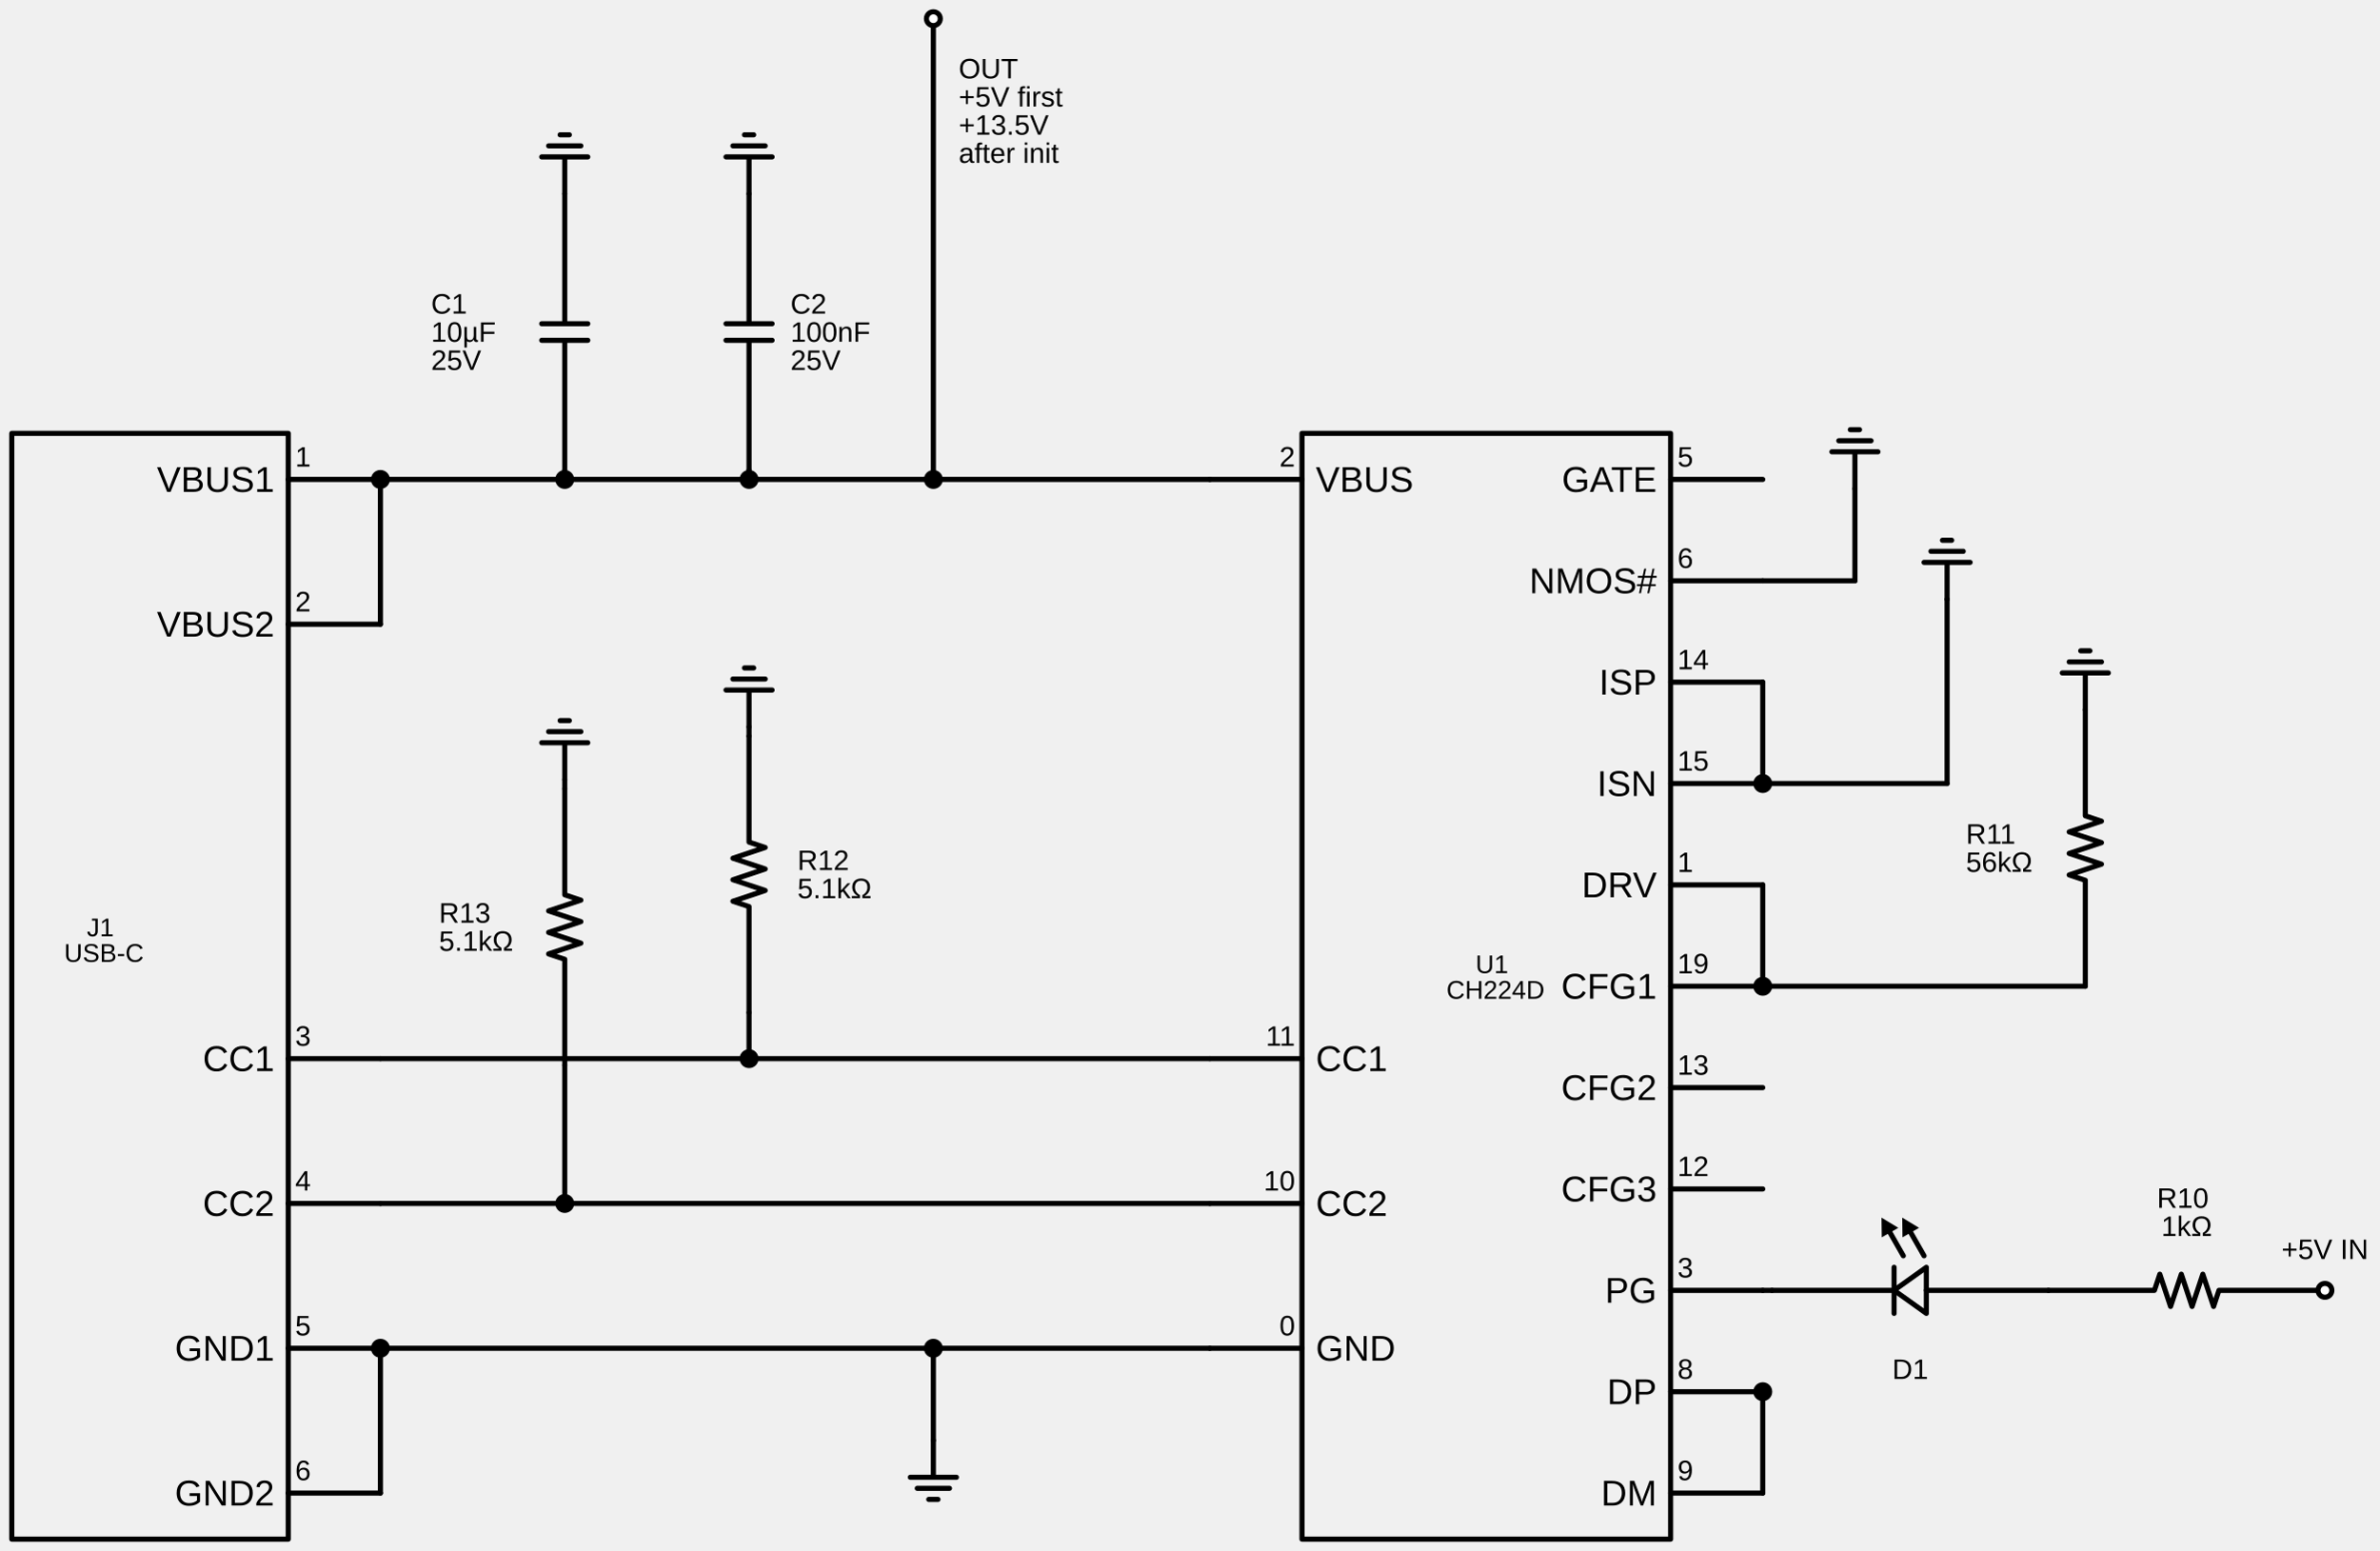
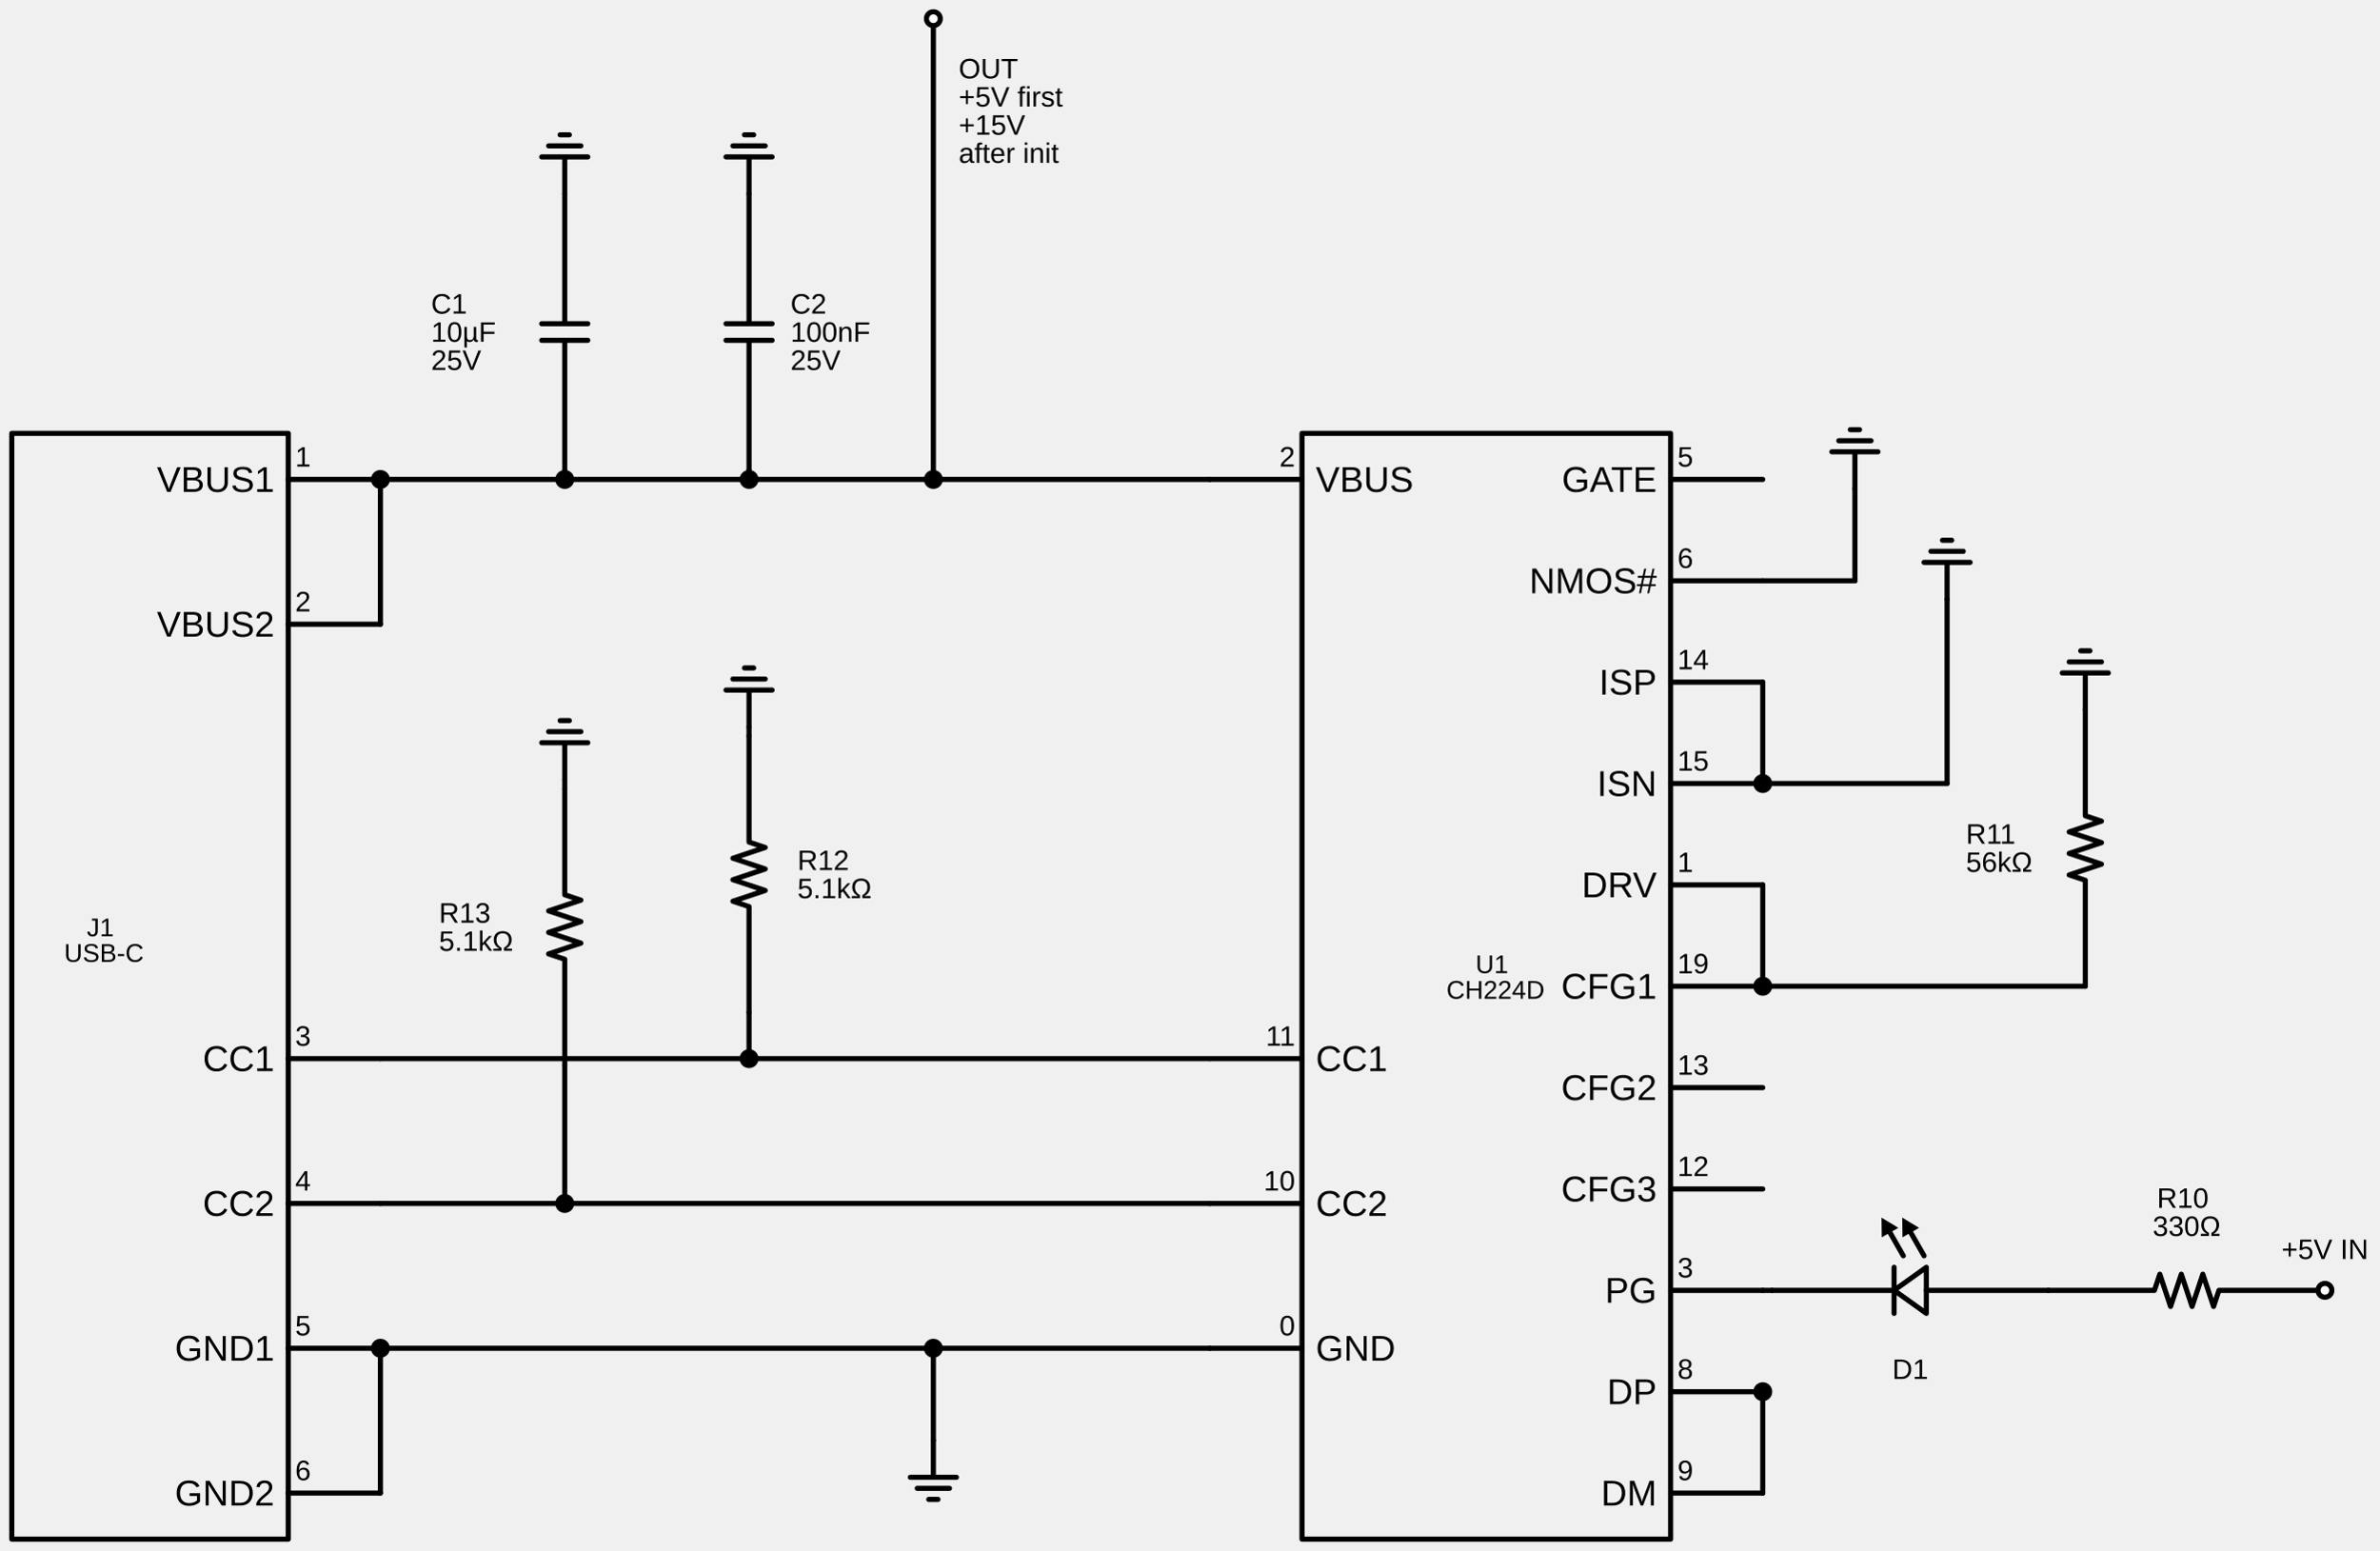
<svg xmlns="http://www.w3.org/2000/svg" xml:lang="en" height="605.9pt" width="929.333pt" viewBox="-4.6 -601.3 929.333 605.9">
  <polygon points="747.9,-88.2 735.3,-97.2 747.9,-106.2 " style="stroke:black;fill:none;stroke-width:2.0;stroke-dasharray:-;stroke-linecap:round;stroke-linejoin:round;" />
  <path d="M 0.0,-0.0 L 108.0,-0.0 L 108.0,-432.0 L 0.0,-432.0 L 0.0,-0.0" style="stroke:black;fill:none;stroke-width:2.0;stroke-dasharray:-;stroke-linecap:round;stroke-linejoin:round;" />
  <path d="M 108.0,-18.0 L 144.0,-18.0" style="stroke:black;fill:none;stroke-width:2.0;stroke-dasharray:-;stroke-linecap:round;stroke-linejoin:round;" />
  <path d="M 108.0,-74.571 L 144.0,-74.571" style="stroke:black;fill:none;stroke-width:2.0;stroke-dasharray:-;stroke-linecap:round;stroke-linejoin:round;" />
  <path d="M 108.0,-131.143 L 144.0,-131.143" style="stroke:black;fill:none;stroke-width:2.0;stroke-dasharray:-;stroke-linecap:round;stroke-linejoin:round;" />
  <path d="M 108.0,-187.714 L 144.0,-187.714" style="stroke:black;fill:none;stroke-width:2.0;stroke-dasharray:-;stroke-linecap:round;stroke-linejoin:round;" />
  <path d="M 108.0,-357.429 L 144.0,-357.429" style="stroke:black;fill:none;stroke-width:2.0;stroke-dasharray:-;stroke-linecap:round;stroke-linejoin:round;" />
  <path d="M 108.0,-414.0 L 144.0,-414.0" style="stroke:black;fill:none;stroke-width:2.0;stroke-dasharray:-;stroke-linecap:round;stroke-linejoin:round;" />
  <path d="M 504.0,-0.0 L 648.0,-0.0 L 648.0,-432.0 L 504.0,-432.0 L 504.0,-0.0" style="stroke:black;fill:none;stroke-width:2.0;stroke-dasharray:-;stroke-linecap:round;stroke-linejoin:round;" />
  <path d="M 504.0,-74.571 L 468.0,-74.571" style="stroke:black;fill:none;stroke-width:2.0;stroke-dasharray:-;stroke-linecap:round;stroke-linejoin:round;" />
  <path d="M 504.0,-131.143 L 468.0,-131.143" style="stroke:black;fill:none;stroke-width:2.0;stroke-dasharray:-;stroke-linecap:round;stroke-linejoin:round;" />
  <path d="M 504.0,-187.714 L 468.0,-187.714" style="stroke:black;fill:none;stroke-width:2.0;stroke-dasharray:-;stroke-linecap:round;stroke-linejoin:round;" />
  <path d="M 504.0,-414.0 L 468.0,-414.0" style="stroke:black;fill:none;stroke-width:2.0;stroke-dasharray:-;stroke-linecap:round;stroke-linejoin:round;" />
  <path d="M 648.0,-414.0 L 684.0,-414.0" style="stroke:black;fill:none;stroke-width:2.0;stroke-dasharray:-;stroke-linecap:round;stroke-linejoin:round;" />
  <path d="M 648.0,-374.4 L 684.0,-374.4" style="stroke:black;fill:none;stroke-width:2.0;stroke-dasharray:-;stroke-linecap:round;stroke-linejoin:round;" />
  <path d="M 648.0,-334.8 L 684.0,-334.8" style="stroke:black;fill:none;stroke-width:2.0;stroke-dasharray:-;stroke-linecap:round;stroke-linejoin:round;" />
  <path d="M 648.0,-295.2 L 684.0,-295.2" style="stroke:black;fill:none;stroke-width:2.0;stroke-dasharray:-;stroke-linecap:round;stroke-linejoin:round;" />
  <path d="M 648.0,-255.6 L 684.0,-255.6" style="stroke:black;fill:none;stroke-width:2.0;stroke-dasharray:-;stroke-linecap:round;stroke-linejoin:round;" />
  <path d="M 648.0,-216.0 L 684.0,-216.0" style="stroke:black;fill:none;stroke-width:2.0;stroke-dasharray:-;stroke-linecap:round;stroke-linejoin:round;" />
  <path d="M 648.0,-176.4 L 684.0,-176.4" style="stroke:black;fill:none;stroke-width:2.0;stroke-dasharray:-;stroke-linecap:round;stroke-linejoin:round;" />
  <path d="M 648.0,-136.8 L 684.0,-136.8" style="stroke:black;fill:none;stroke-width:2.0;stroke-dasharray:-;stroke-linecap:round;stroke-linejoin:round;" />
  <path d="M 648.0,-97.2 L 684.0,-97.2" style="stroke:black;fill:none;stroke-width:2.0;stroke-dasharray:-;stroke-linecap:round;stroke-linejoin:round;" />
  <path d="M 648.0,-57.6 L 684.0,-57.6" style="stroke:black;fill:none;stroke-width:2.0;stroke-dasharray:-;stroke-linecap:round;stroke-linejoin:round;" />
  <path d="M 648.0,-18.0 L 684.0,-18.0" style="stroke:black;fill:none;stroke-width:2.0;stroke-dasharray:-;stroke-linecap:round;stroke-linejoin:round;" />
  <path d="M 144.0,-414.0 L 180.0,-414.0 L 216.0,-414.0" style="stroke:black;fill:none;stroke-width:2.0;stroke-dasharray:-;stroke-linecap:round;stroke-linejoin:round;" />
  <path d="M 216.0,-414.0 L 216.0,-415.8 L 216.0,-417.6" style="stroke:black;fill:none;stroke-width:2.0;stroke-dasharray:-;stroke-linecap:round;stroke-linejoin:round;" />
  <path d="M 216.0,-417.6 L 216.0,-468.36 M 207.0,-468.36 L 225.0,-468.36 M 207.0,-474.84 L 225.0,-474.84 M 216.0,-474.84 L 216.0,-525.6" style="stroke:black;fill:none;stroke-width:2.0;stroke-dasharray:-;stroke-linecap:round;stroke-linejoin:round;" />
  <path d="M 216.0,-525.6 L 216.0,-540.0 L 207.0,-540.0 L 225.0,-540.0 M 209.7,-544.32 L 222.3,-544.32 M 214.2,-548.64 L 217.8,-548.64" style="stroke:black;fill:none;stroke-width:2.0;stroke-dasharray:-;stroke-linecap:round;stroke-linejoin:round;" />
  <path d="M 216.0,-414.0 L 252.0,-414.0 L 288.0,-414.0" style="stroke:black;fill:none;stroke-width:2.0;stroke-dasharray:-;stroke-linecap:round;stroke-linejoin:round;" />
  <path d="M 288.0,-414.0 L 288.0,-415.8 L 288.0,-417.6" style="stroke:black;fill:none;stroke-width:2.0;stroke-dasharray:-;stroke-linecap:round;stroke-linejoin:round;" />
  <path d="M 288.0,-417.6 L 288.0,-468.36 M 279.0,-468.36 L 297.0,-468.36 M 279.0,-474.84 L 297.0,-474.84 M 288.0,-474.84 L 288.0,-525.6" style="stroke:black;fill:none;stroke-width:2.0;stroke-dasharray:-;stroke-linecap:round;stroke-linejoin:round;" />
  <path d="M 288.0,-525.6 L 288.0,-540.0 L 279.0,-540.0 L 297.0,-540.0 M 281.7,-544.32 L 294.3,-544.32 M 286.2,-548.64 L 289.8,-548.64" style="stroke:black;fill:none;stroke-width:2.0;stroke-dasharray:-;stroke-linecap:round;stroke-linejoin:round;" />
  <path d="M 288.0,-414.0 L 324.0,-414.0 L 360.0,-414.0" style="stroke:black;fill:none;stroke-width:2.0;stroke-dasharray:-;stroke-linecap:round;stroke-linejoin:round;" />
  <path d="M 360.0,-414.0 L 360.0,-504.0 L 360.0,-594.0" style="stroke:black;fill:none;stroke-width:2.0;stroke-dasharray:-;stroke-linecap:round;stroke-linejoin:round;" />
  <path d="M 360.0,-414.0 L 414.0,-414.0 L 468.0,-414.0" style="stroke:black;fill:none;stroke-width:2.0;stroke-dasharray:-;stroke-linecap:round;stroke-linejoin:round;" />
  <path d="M 144.0,-357.429 L 144.0,-385.714 L 144.0,-414.0" style="stroke:black;fill:none;stroke-width:2.0;stroke-dasharray:-;stroke-linecap:round;stroke-linejoin:round;" />
  <path d="M 144.0,-74.571 L 252.0,-74.571 L 360.0,-74.571" style="stroke:black;fill:none;stroke-width:2.0;stroke-dasharray:-;stroke-linecap:round;stroke-linejoin:round;" />
  <path d="M 360.0,-74.571 L 414.0,-74.571 L 468.0,-74.571" style="stroke:black;fill:none;stroke-width:2.0;stroke-dasharray:-;stroke-linecap:round;stroke-linejoin:round;" />
  <path d="M 360.0,-74.571 L 360.0,-56.571 L 360.0,-38.571" style="stroke:black;fill:none;stroke-width:2.0;stroke-dasharray:-;stroke-linecap:round;stroke-linejoin:round;" />
  <path d="M 360.0,-38.571 L 360.0,-24.171 L 351.0,-24.171 L 369.0,-24.171 M 353.7,-19.851 L 366.3,-19.851 M 358.2,-15.531 L 361.8,-15.531" style="stroke:black;fill:none;stroke-width:2.0;stroke-dasharray:-;stroke-linecap:round;stroke-linejoin:round;" />
  <path d="M 144.0,-18.0 L 144.0,-46.286 L 144.0,-74.571" style="stroke:black;fill:none;stroke-width:2.0;stroke-dasharray:-;stroke-linecap:round;stroke-linejoin:round;" />
  <path d="M 144.0,-187.714 L 216.0,-187.714 L 288.0,-187.714" style="stroke:black;fill:none;stroke-width:2.0;stroke-dasharray:-;stroke-linecap:round;stroke-linejoin:round;" />
  <path d="M 288.0,-187.714 L 288.0,-196.714 L 288.0,-205.714" style="stroke:black;fill:none;stroke-width:2.0;stroke-dasharray:-;stroke-linecap:round;stroke-linejoin:round;" />
  <path d="M 288.0,-205.714 L 288.0,-247.114 L 281.7,-249.214 L 294.3,-253.414 L 281.7,-257.614 L 294.3,-261.814 L 281.7,-266.014 L 294.3,-270.214 L 288.0,-272.314 L 288.0,-313.714" style="stroke:black;fill:none;stroke-width:2.0;stroke-dasharray:-;stroke-linecap:round;stroke-linejoin:round;" />
  <path d="M 288.0,-313.714 L 288.0,-315.514 L 288.0,-317.314" style="stroke:black;fill:none;stroke-width:2.0;stroke-dasharray:-;stroke-linecap:round;stroke-linejoin:round;" />
  <path d="M 288.0,-317.314 L 288.0,-331.714 L 279.0,-331.714 L 297.0,-331.714 M 281.7,-336.034 L 294.3,-336.034 M 286.2,-340.354 L 289.8,-340.354" style="stroke:black;fill:none;stroke-width:2.0;stroke-dasharray:-;stroke-linecap:round;stroke-linejoin:round;" />
  <path d="M 288.0,-187.714 L 378.0,-187.714 L 468.0,-187.714" style="stroke:black;fill:none;stroke-width:2.0;stroke-dasharray:-;stroke-linecap:round;stroke-linejoin:round;" />
  <path d="M 144.0,-131.143 L 180.0,-131.143 L 216.0,-131.143" style="stroke:black;fill:none;stroke-width:2.0;stroke-dasharray:-;stroke-linecap:round;stroke-linejoin:round;" />
  <path d="M 216.0,-131.143 L 216.0,-158.143 L 216.0,-185.143" style="stroke:black;fill:none;stroke-width:2.0;stroke-dasharray:-;stroke-linecap:round;stroke-linejoin:round;" />
  <path d="M 216.0,-185.143 L 216.0,-226.543 L 209.7,-228.643 L 222.3,-232.843 L 209.7,-237.043 L 222.3,-241.243 L 209.7,-245.443 L 222.3,-249.643 L 216.0,-251.743 L 216.0,-293.143" style="stroke:black;fill:none;stroke-width:2.0;stroke-dasharray:-;stroke-linecap:round;stroke-linejoin:round;" />
  <path d="M 216.0,-293.143 L 216.0,-294.943 L 216.0,-296.743" style="stroke:black;fill:none;stroke-width:2.0;stroke-dasharray:-;stroke-linecap:round;stroke-linejoin:round;" />
  <path d="M 216.0,-296.743 L 216.0,-311.143 L 207.0,-311.143 L 225.0,-311.143 M 209.7,-315.463 L 222.3,-315.463 M 214.2,-319.783 L 217.8,-319.783" style="stroke:black;fill:none;stroke-width:2.0;stroke-dasharray:-;stroke-linecap:round;stroke-linejoin:round;" />
  <path d="M 216.0,-131.143 L 342.0,-131.143 L 468.0,-131.143" style="stroke:black;fill:none;stroke-width:2.0;stroke-dasharray:-;stroke-linecap:round;stroke-linejoin:round;" />
  <path d="M 684.0,-57.6 L 684.0,-37.8 L 684.0,-18.0" style="stroke:black;fill:none;stroke-width:2.0;stroke-dasharray:-;stroke-linecap:round;stroke-linejoin:round;" />
  <path d="M 684.0,-374.4 L 702.0,-374.4 L 720.0,-374.4" style="stroke:black;fill:none;stroke-width:2.0;stroke-dasharray:-;stroke-linecap:round;stroke-linejoin:round;" />
  <path d="M 720.0,-374.4 L 720.0,-392.4 L 720.0,-410.4" style="stroke:black;fill:none;stroke-width:2.0;stroke-dasharray:-;stroke-linecap:round;stroke-linejoin:round;" />
  <path d="M 720.0,-410.4 L 720.0,-424.8 L 711.0,-424.8 L 729.0,-424.8 M 713.7,-429.12 L 726.3,-429.12 M 718.2,-433.44 L 721.8,-433.44" style="stroke:black;fill:none;stroke-width:2.0;stroke-dasharray:-;stroke-linecap:round;stroke-linejoin:round;" />
  <path d="M 684.0,-295.2 L 684.0,-315.0 L 684.0,-334.8" style="stroke:black;fill:none;stroke-width:2.0;stroke-dasharray:-;stroke-linecap:round;stroke-linejoin:round;" />
  <path d="M 684.0,-295.2 L 720.0,-295.2 L 756.0,-295.2" style="stroke:black;fill:none;stroke-width:2.0;stroke-dasharray:-;stroke-linecap:round;stroke-linejoin:round;" />
  <path d="M 756.0,-295.2 L 756.0,-331.2 L 756.0,-367.2" style="stroke:black;fill:none;stroke-width:2.0;stroke-dasharray:-;stroke-linecap:round;stroke-linejoin:round;" />
  <path d="M 756.0,-367.2 L 756.0,-381.6 L 747.0,-381.6 L 765.0,-381.6 M 749.7,-385.92 L 762.3,-385.92 M 754.2,-390.24 L 757.8,-390.24" style="stroke:black;fill:none;stroke-width:2.0;stroke-dasharray:-;stroke-linecap:round;stroke-linejoin:round;" />
  <path d="M 684.0,-216.0 L 684.0,-235.8 L 684.0,-255.6" style="stroke:black;fill:none;stroke-width:2.0;stroke-dasharray:-;stroke-linecap:round;stroke-linejoin:round;" />
  <path d="M 684.0,-216.0 L 747.0,-216.0 L 810.0,-216.0" style="stroke:black;fill:none;stroke-width:2.0;stroke-dasharray:-;stroke-linecap:round;stroke-linejoin:round;" />
  <path d="M 810.0,-216.0 L 810.0,-257.4 L 803.7,-259.5 L 816.3,-263.7 L 803.7,-267.9 L 816.3,-272.1 L 803.7,-276.3 L 816.3,-280.5 L 810.0,-282.6 L 810.0,-324.0" style="stroke:black;fill:none;stroke-width:2.0;stroke-dasharray:-;stroke-linecap:round;stroke-linejoin:round;" />
  <path d="M 810.0,-324.0 L 810.0,-338.4 L 801.0,-338.4 L 819.0,-338.4 M 803.7,-342.72 L 816.3,-342.72 M 808.2,-347.04 L 811.8,-347.04" style="stroke:black;fill:none;stroke-width:2.0;stroke-dasharray:-;stroke-linecap:round;stroke-linejoin:round;" />
  <path d="M 684.0,-97.2 L 685.8,-97.2 L 687.6,-97.2" style="stroke:black;fill:none;stroke-width:2.0;stroke-dasharray:-;stroke-linecap:round;stroke-linejoin:round;" />
  <path d="M 687.6,-97.2 L 735.3,-97.2 M 735.3,-88.2 L 735.3,-106.2 M 747.9,-97.2 L 795.6,-97.2" style="stroke:black;fill:none;stroke-width:2.0;stroke-dasharray:-;stroke-linecap:round;stroke-linejoin:round;" />
  <path d="M 733.472,-120.199 L 738.9,-110.7" style="stroke:black;fill:none;stroke-width:2.0;stroke-dasharray:-;stroke-linecap:round;stroke-linejoin:round;" />
  <path d="M 730.892 -124.714 L 735.973 -121.628 L 730.972 -118.77 Z" style="stroke:black;fill:black;stroke-linecap:butt;stroke-linejoin:miter;" />
  <path d="M 741.572,-120.199 L 747.0,-110.7" style="stroke:black;fill:none;stroke-width:2.0;stroke-dasharray:-;stroke-linecap:round;stroke-linejoin:round;" />
  <path d="M 738.992 -124.714 L 744.073 -121.628 L 739.072 -118.77 Z" style="stroke:black;fill:black;stroke-linecap:butt;stroke-linejoin:miter;" />
  <path d="M 795.6,-97.2 L 837.0,-97.2 L 839.1,-103.5 L 843.3,-90.9 L 847.5,-103.5 L 851.7,-90.9 L 855.9,-103.5 L 860.1,-90.9 L 862.2,-97.2 L 903.6,-97.2" style="stroke:black;fill:none;stroke-width:2.0;stroke-dasharray:-;stroke-linecap:round;stroke-linejoin:round;" />
  <text x="110.7" y="-31.7" dominant-baseline="ideographic" fill="black" font-size="11" font-family="Arial" text-anchor="start">
    <tspan x="110.7" dy="11">6</tspan>
  </text>
  <text x="102.6" y="-32.0" dominant-baseline="central" fill="black" font-size="14" font-family="Arial" text-anchor="end">
    <tspan x="102.6" dy="14">GND2</tspan>
  </text>
  <text x="110.7" y="-88.271" dominant-baseline="ideographic" fill="black" font-size="11" font-family="Arial" text-anchor="start">
    <tspan x="110.7" dy="11">5</tspan>
  </text>
  <text x="102.6" y="-88.571" dominant-baseline="central" fill="black" font-size="14" font-family="Arial" text-anchor="end">
    <tspan x="102.6" dy="14">GND1</tspan>
  </text>
  <text x="110.7" y="-144.843" dominant-baseline="ideographic" fill="black" font-size="11" font-family="Arial" text-anchor="start">
    <tspan x="110.7" dy="11">4</tspan>
  </text>
  <text x="102.6" y="-145.143" dominant-baseline="central" fill="black" font-size="14" font-family="Arial" text-anchor="end">
    <tspan x="102.6" dy="14">CC2</tspan>
  </text>
  <text x="110.7" y="-201.414" dominant-baseline="ideographic" fill="black" font-size="11" font-family="Arial" text-anchor="start">
    <tspan x="110.7" dy="11">3</tspan>
  </text>
  <text x="102.6" y="-201.714" dominant-baseline="central" fill="black" font-size="14" font-family="Arial" text-anchor="end">
    <tspan x="102.6" dy="14">CC1</tspan>
  </text>
  <text x="110.7" y="-371.129" dominant-baseline="ideographic" fill="black" font-size="11" font-family="Arial" text-anchor="start">
    <tspan x="110.7" dy="11">2</tspan>
  </text>
  <text x="102.6" y="-371.429" dominant-baseline="central" fill="black" font-size="14" font-family="Arial" text-anchor="end">
    <tspan x="102.6" dy="14">VBUS2</tspan>
  </text>
  <text x="110.7" y="-427.7" dominant-baseline="ideographic" fill="black" font-size="11" font-family="Arial" text-anchor="start">
    <tspan x="110.7" dy="11">1</tspan>
  </text>
  <text x="102.6" y="-428.0" dominant-baseline="central" fill="black" font-size="14" font-family="Arial" text-anchor="end">
    <tspan x="102.6" dy="14">VBUS1</tspan>
  </text>
  <text x="36.0" y="-249.0" dominant-baseline="central" fill="black" font-size="10" font-family="Arial" text-anchor="middle">
    <tspan x="36.0" dy="10">J1</tspan>
    <tspan x="36.0" dy="10">USB-C</tspan>
  </text>
  <text x="501.3" y="-88.271" dominant-baseline="ideographic" fill="black" font-size="11" font-family="Arial" text-anchor="end">
    <tspan x="501.3" dy="11">0</tspan>
  </text>
  <text x="509.4" y="-88.571" dominant-baseline="central" fill="black" font-size="14" font-family="Arial" text-anchor="start">
    <tspan x="509.4" dy="14">GND</tspan>
  </text>
  <text x="501.3" y="-144.843" dominant-baseline="ideographic" fill="black" font-size="11" font-family="Arial" text-anchor="end">
    <tspan x="501.3" dy="11">10</tspan>
  </text>
  <text x="509.4" y="-145.143" dominant-baseline="central" fill="black" font-size="14" font-family="Arial" text-anchor="start">
    <tspan x="509.4" dy="14">CC2</tspan>
  </text>
  <text x="501.3" y="-201.414" dominant-baseline="ideographic" fill="black" font-size="11" font-family="Arial" text-anchor="end">
    <tspan x="501.3" dy="11">11</tspan>
  </text>
  <text x="509.4" y="-201.714" dominant-baseline="central" fill="black" font-size="14" font-family="Arial" text-anchor="start">
    <tspan x="509.4" dy="14">CC1</tspan>
  </text>
  <text x="501.3" y="-427.7" dominant-baseline="ideographic" fill="black" font-size="11" font-family="Arial" text-anchor="end">
    <tspan x="501.3" dy="11">2</tspan>
  </text>
  <text x="509.4" y="-428.0" dominant-baseline="central" fill="black" font-size="14" font-family="Arial" text-anchor="start">
    <tspan x="509.4" dy="14">VBUS</tspan>
  </text>
  <text x="650.7" y="-427.7" dominant-baseline="ideographic" fill="black" font-size="11" font-family="Arial" text-anchor="start">
    <tspan x="650.7" dy="11">5</tspan>
  </text>
  <text x="642.6" y="-428.0" dominant-baseline="central" fill="black" font-size="14" font-family="Arial" text-anchor="end">
    <tspan x="642.6" dy="14">GATE</tspan>
  </text>
  <text x="650.7" y="-388.1" dominant-baseline="ideographic" fill="black" font-size="11" font-family="Arial" text-anchor="start">
    <tspan x="650.7" dy="11">6</tspan>
  </text>
  <text x="642.6" y="-388.4" dominant-baseline="central" fill="black" font-size="14" font-family="Arial" text-anchor="end">
    <tspan x="642.6" dy="14">NMOS#</tspan>
  </text>
  <text x="650.7" y="-348.5" dominant-baseline="ideographic" fill="black" font-size="11" font-family="Arial" text-anchor="start">
    <tspan x="650.7" dy="11">14</tspan>
  </text>
  <text x="642.6" y="-348.8" dominant-baseline="central" fill="black" font-size="14" font-family="Arial" text-anchor="end">
    <tspan x="642.6" dy="14">ISP</tspan>
  </text>
  <text x="650.7" y="-308.9" dominant-baseline="ideographic" fill="black" font-size="11" font-family="Arial" text-anchor="start">
    <tspan x="650.7" dy="11">15</tspan>
  </text>
  <text x="642.6" y="-309.2" dominant-baseline="central" fill="black" font-size="14" font-family="Arial" text-anchor="end">
    <tspan x="642.6" dy="14">ISN</tspan>
  </text>
  <text x="650.7" y="-269.3" dominant-baseline="ideographic" fill="black" font-size="11" font-family="Arial" text-anchor="start">
    <tspan x="650.7" dy="11">1</tspan>
  </text>
  <text x="642.6" y="-269.6" dominant-baseline="central" fill="black" font-size="14" font-family="Arial" text-anchor="end">
    <tspan x="642.6" dy="14">DRV</tspan>
  </text>
  <text x="650.7" y="-229.7" dominant-baseline="ideographic" fill="black" font-size="11" font-family="Arial" text-anchor="start">
    <tspan x="650.7" dy="11">19</tspan>
  </text>
  <text x="642.6" y="-230.0" dominant-baseline="central" fill="black" font-size="14" font-family="Arial" text-anchor="end">
    <tspan x="642.6" dy="14">CFG1</tspan>
  </text>
  <text x="650.7" y="-190.1" dominant-baseline="ideographic" fill="black" font-size="11" font-family="Arial" text-anchor="start">
    <tspan x="650.7" dy="11">13</tspan>
  </text>
  <text x="642.6" y="-190.4" dominant-baseline="central" fill="black" font-size="14" font-family="Arial" text-anchor="end">
    <tspan x="642.6" dy="14">CFG2</tspan>
  </text>
  <text x="650.7" y="-150.5" dominant-baseline="ideographic" fill="black" font-size="11" font-family="Arial" text-anchor="start">
    <tspan x="650.7" dy="11">12</tspan>
  </text>
  <text x="642.6" y="-150.8" dominant-baseline="central" fill="black" font-size="14" font-family="Arial" text-anchor="end">
    <tspan x="642.6" dy="14">CFG3</tspan>
  </text>
  <text x="650.7" y="-110.9" dominant-baseline="ideographic" fill="black" font-size="11" font-family="Arial" text-anchor="start">
    <tspan x="650.7" dy="11">3</tspan>
  </text>
  <text x="642.6" y="-111.2" dominant-baseline="central" fill="black" font-size="14" font-family="Arial" text-anchor="end">
    <tspan x="642.6" dy="14">PG</tspan>
  </text>
  <text x="650.7" y="-71.3" dominant-baseline="ideographic" fill="black" font-size="11" font-family="Arial" text-anchor="start">
    <tspan x="650.7" dy="11">8</tspan>
  </text>
  <text x="642.6" y="-71.6" dominant-baseline="central" fill="black" font-size="14" font-family="Arial" text-anchor="end">
    <tspan x="642.6" dy="14">DP</tspan>
  </text>
  <text x="650.7" y="-31.7" dominant-baseline="ideographic" fill="black" font-size="11" font-family="Arial" text-anchor="start">
    <tspan x="650.7" dy="11">9</tspan>
  </text>
  <text x="642.6" y="-32.0" dominant-baseline="central" fill="black" font-size="14" font-family="Arial" text-anchor="end">
    <tspan x="642.6" dy="14">DM</tspan>
  </text>
  <text x="579.6" y="-234.6" dominant-baseline="central" fill="black" font-size="10" font-family="Arial" text-anchor="middle">
    <tspan x="579.6" dy="10">U1</tspan>
    <tspan x="579.6" dy="10">CH224D</tspan>
  </text>
  <text x="163.8" y="-493.6" dominant-baseline="central" fill="black" font-size="11" font-family="Arial" text-anchor="start">
    <tspan x="163.8" dy="11">C1</tspan>
    <tspan x="163.8" dy="11">10µF</tspan>
    <tspan x="163.8" dy="11">25V</tspan>
  </text>
  <text x="304.2" y="-493.6" dominant-baseline="central" fill="black" font-size="11" font-family="Arial" text-anchor="start">
    <tspan x="304.2" dy="11">C2</tspan>
    <tspan x="304.2" dy="11">100nF</tspan>
    <tspan x="304.2" dy="11">25V</tspan>
  </text>
  <text x="306.9" y="-276.214" dominant-baseline="central" fill="black" font-size="11" font-family="Arial" text-anchor="start">
    <tspan x="306.9" dy="11">R12</tspan>
    <tspan x="306.9" dy="11">5.1kΩ</tspan>
  </text>
  <text x="166.86" y="-255.643" dominant-baseline="central" fill="black" font-size="11" font-family="Arial" text-anchor="start">
    <tspan x="166.86" dy="11">R13</tspan>
    <tspan x="166.86" dy="11">5.1kΩ</tspan>
  </text>
  <text x="763.38" y="-286.5" dominant-baseline="central" fill="black" font-size="11" font-family="Arial" text-anchor="start">
    <tspan x="763.38" dy="11">R11</tspan>
    <tspan x="763.38" dy="11">56kΩ</tspan>
  </text>
  <text x="741.6" y="-81.2" dominant-baseline="hanging" fill="black" font-size="11" font-family="Arial" text-anchor="middle">
    <tspan x="741.6" dy="11">D1</tspan>
  </text>
  <text x="849.6" y="-138.1" dominant-baseline="ideographic" fill="black" font-size="11" font-family="Arial" text-anchor="middle">
    <tspan x="849.6" dy="11">R10</tspan>
-     <tspan x="849.6" dy="11">1kΩ</tspan>
+     <tspan x="849.6" dy="11">330Ω</tspan>
  </text>
  <circle cx="144.0" cy="-414.0" r="2.7" style="stroke:black;fill:black;stroke-width:2.0;stroke-dasharray:-;" />
  <circle cx="216.0" cy="-414.0" r="2.7" style="stroke:black;fill:black;stroke-width:2.0;stroke-dasharray:-;" />
  <circle cx="288.0" cy="-414.0" r="2.7" style="stroke:black;fill:black;stroke-width:2.0;stroke-dasharray:-;" />
  <circle cx="360.0" cy="-414.0" r="2.7" style="stroke:black;fill:black;stroke-width:2.0;stroke-dasharray:-;" />
  <circle cx="360.0" cy="-594.0" r="2.7" style="stroke:black;fill:white;stroke-width:2.0;stroke-dasharray:-;" />
  <text x="369.9" y="-585.5" dominant-baseline="central" fill="black" font-size="11" font-family="Arial" text-anchor="start">
    <tspan x="369.9" dy="11">OUT</tspan>
    <tspan x="369.9" dy="11">+5V first</tspan>
-     <tspan x="369.9" dy="11">+13.5V</tspan>
+     <tspan x="369.9" dy="11">+15V</tspan>
    <tspan x="369.9" dy="11">after init</tspan>
  </text>
  <circle cx="144.0" cy="-74.571" r="2.7" style="stroke:black;fill:black;stroke-width:2.0;stroke-dasharray:-;" />
  <circle cx="360.0" cy="-74.571" r="2.7" style="stroke:black;fill:black;stroke-width:2.0;stroke-dasharray:-;" />
  <circle cx="288.0" cy="-187.714" r="2.7" style="stroke:black;fill:black;stroke-width:2.0;stroke-dasharray:-;" />
  <circle cx="216.0" cy="-131.143" r="2.7" style="stroke:black;fill:black;stroke-width:2.0;stroke-dasharray:-;" />
  <circle cx="684.0" cy="-57.6" r="2.7" style="stroke:black;fill:black;stroke-width:2.0;stroke-dasharray:-;" />
  <circle cx="684.0" cy="-295.2" r="2.7" style="stroke:black;fill:black;stroke-width:2.0;stroke-dasharray:-;" />
  <circle cx="684.0" cy="-216.0" r="2.7" style="stroke:black;fill:black;stroke-width:2.0;stroke-dasharray:-;" />
  <circle cx="903.6" cy="-97.2" r="2.7" style="stroke:black;fill:white;stroke-width:2.0;stroke-dasharray:-;" />
  <text x="903.6" y="-118.1" dominant-baseline="ideographic" fill="black" font-size="11" font-family="Arial" text-anchor="middle">
    <tspan x="903.6" dy="11">+5V IN</tspan>
  </text>
</svg>
